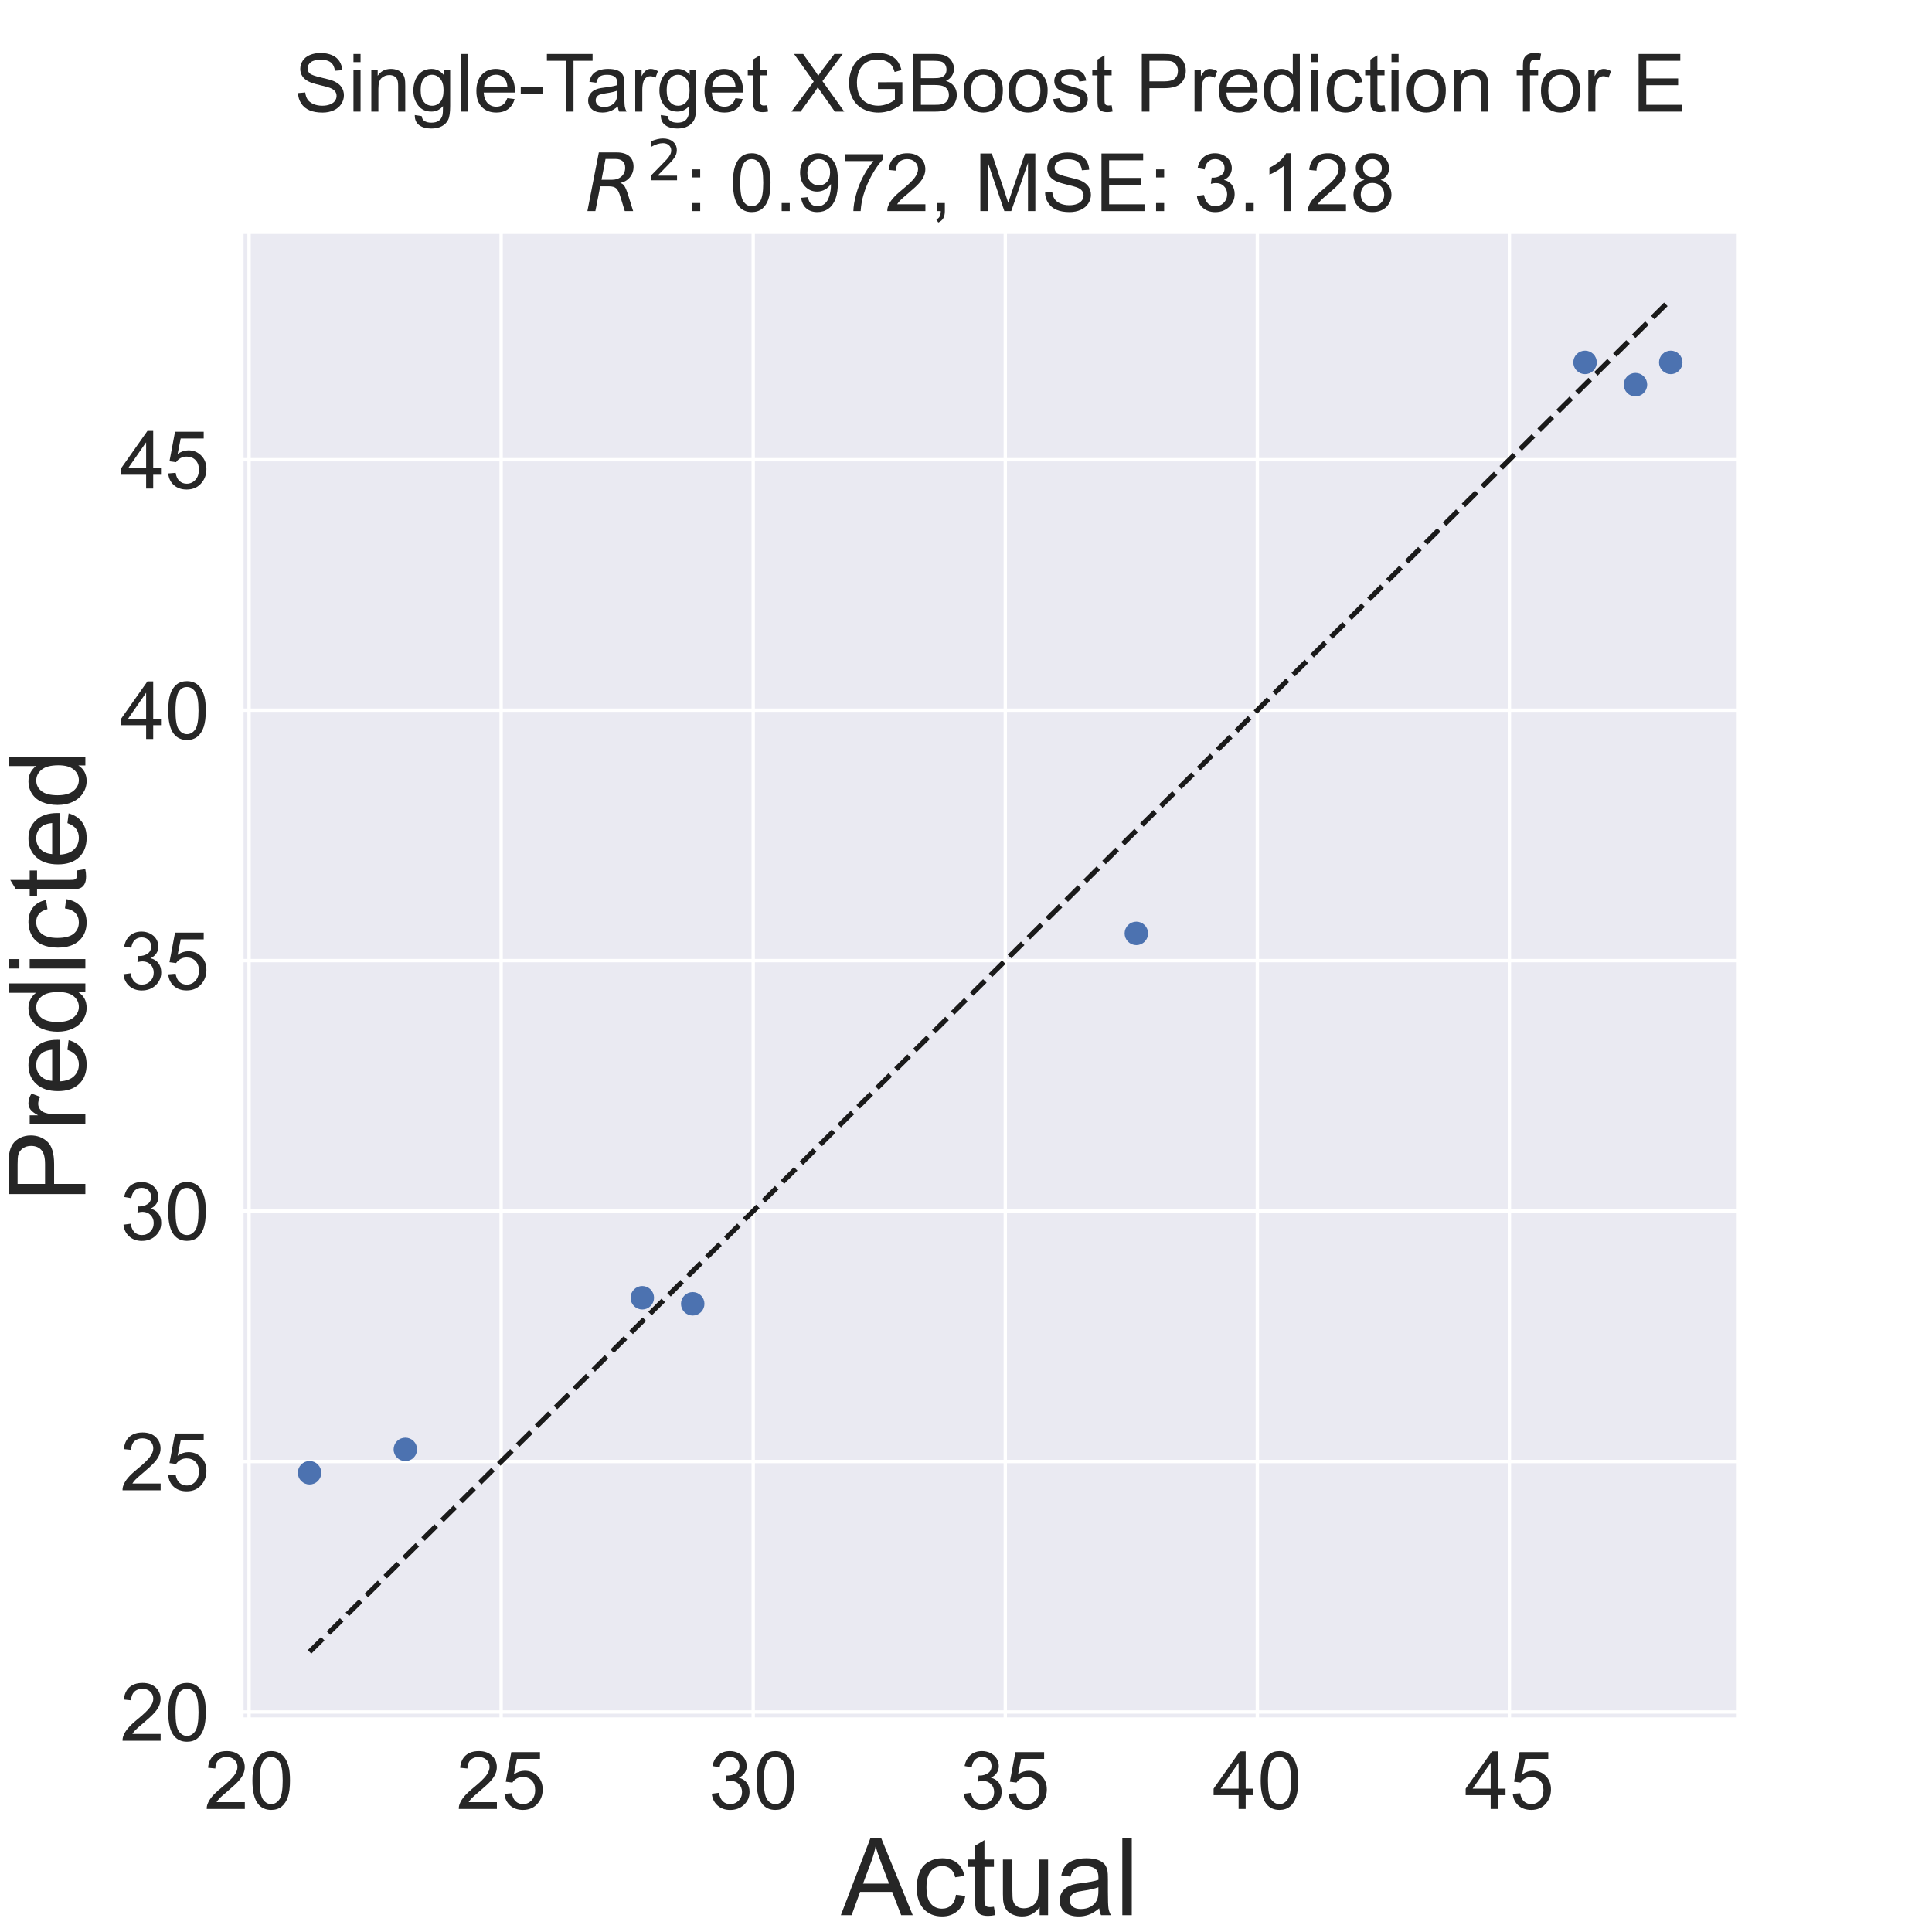
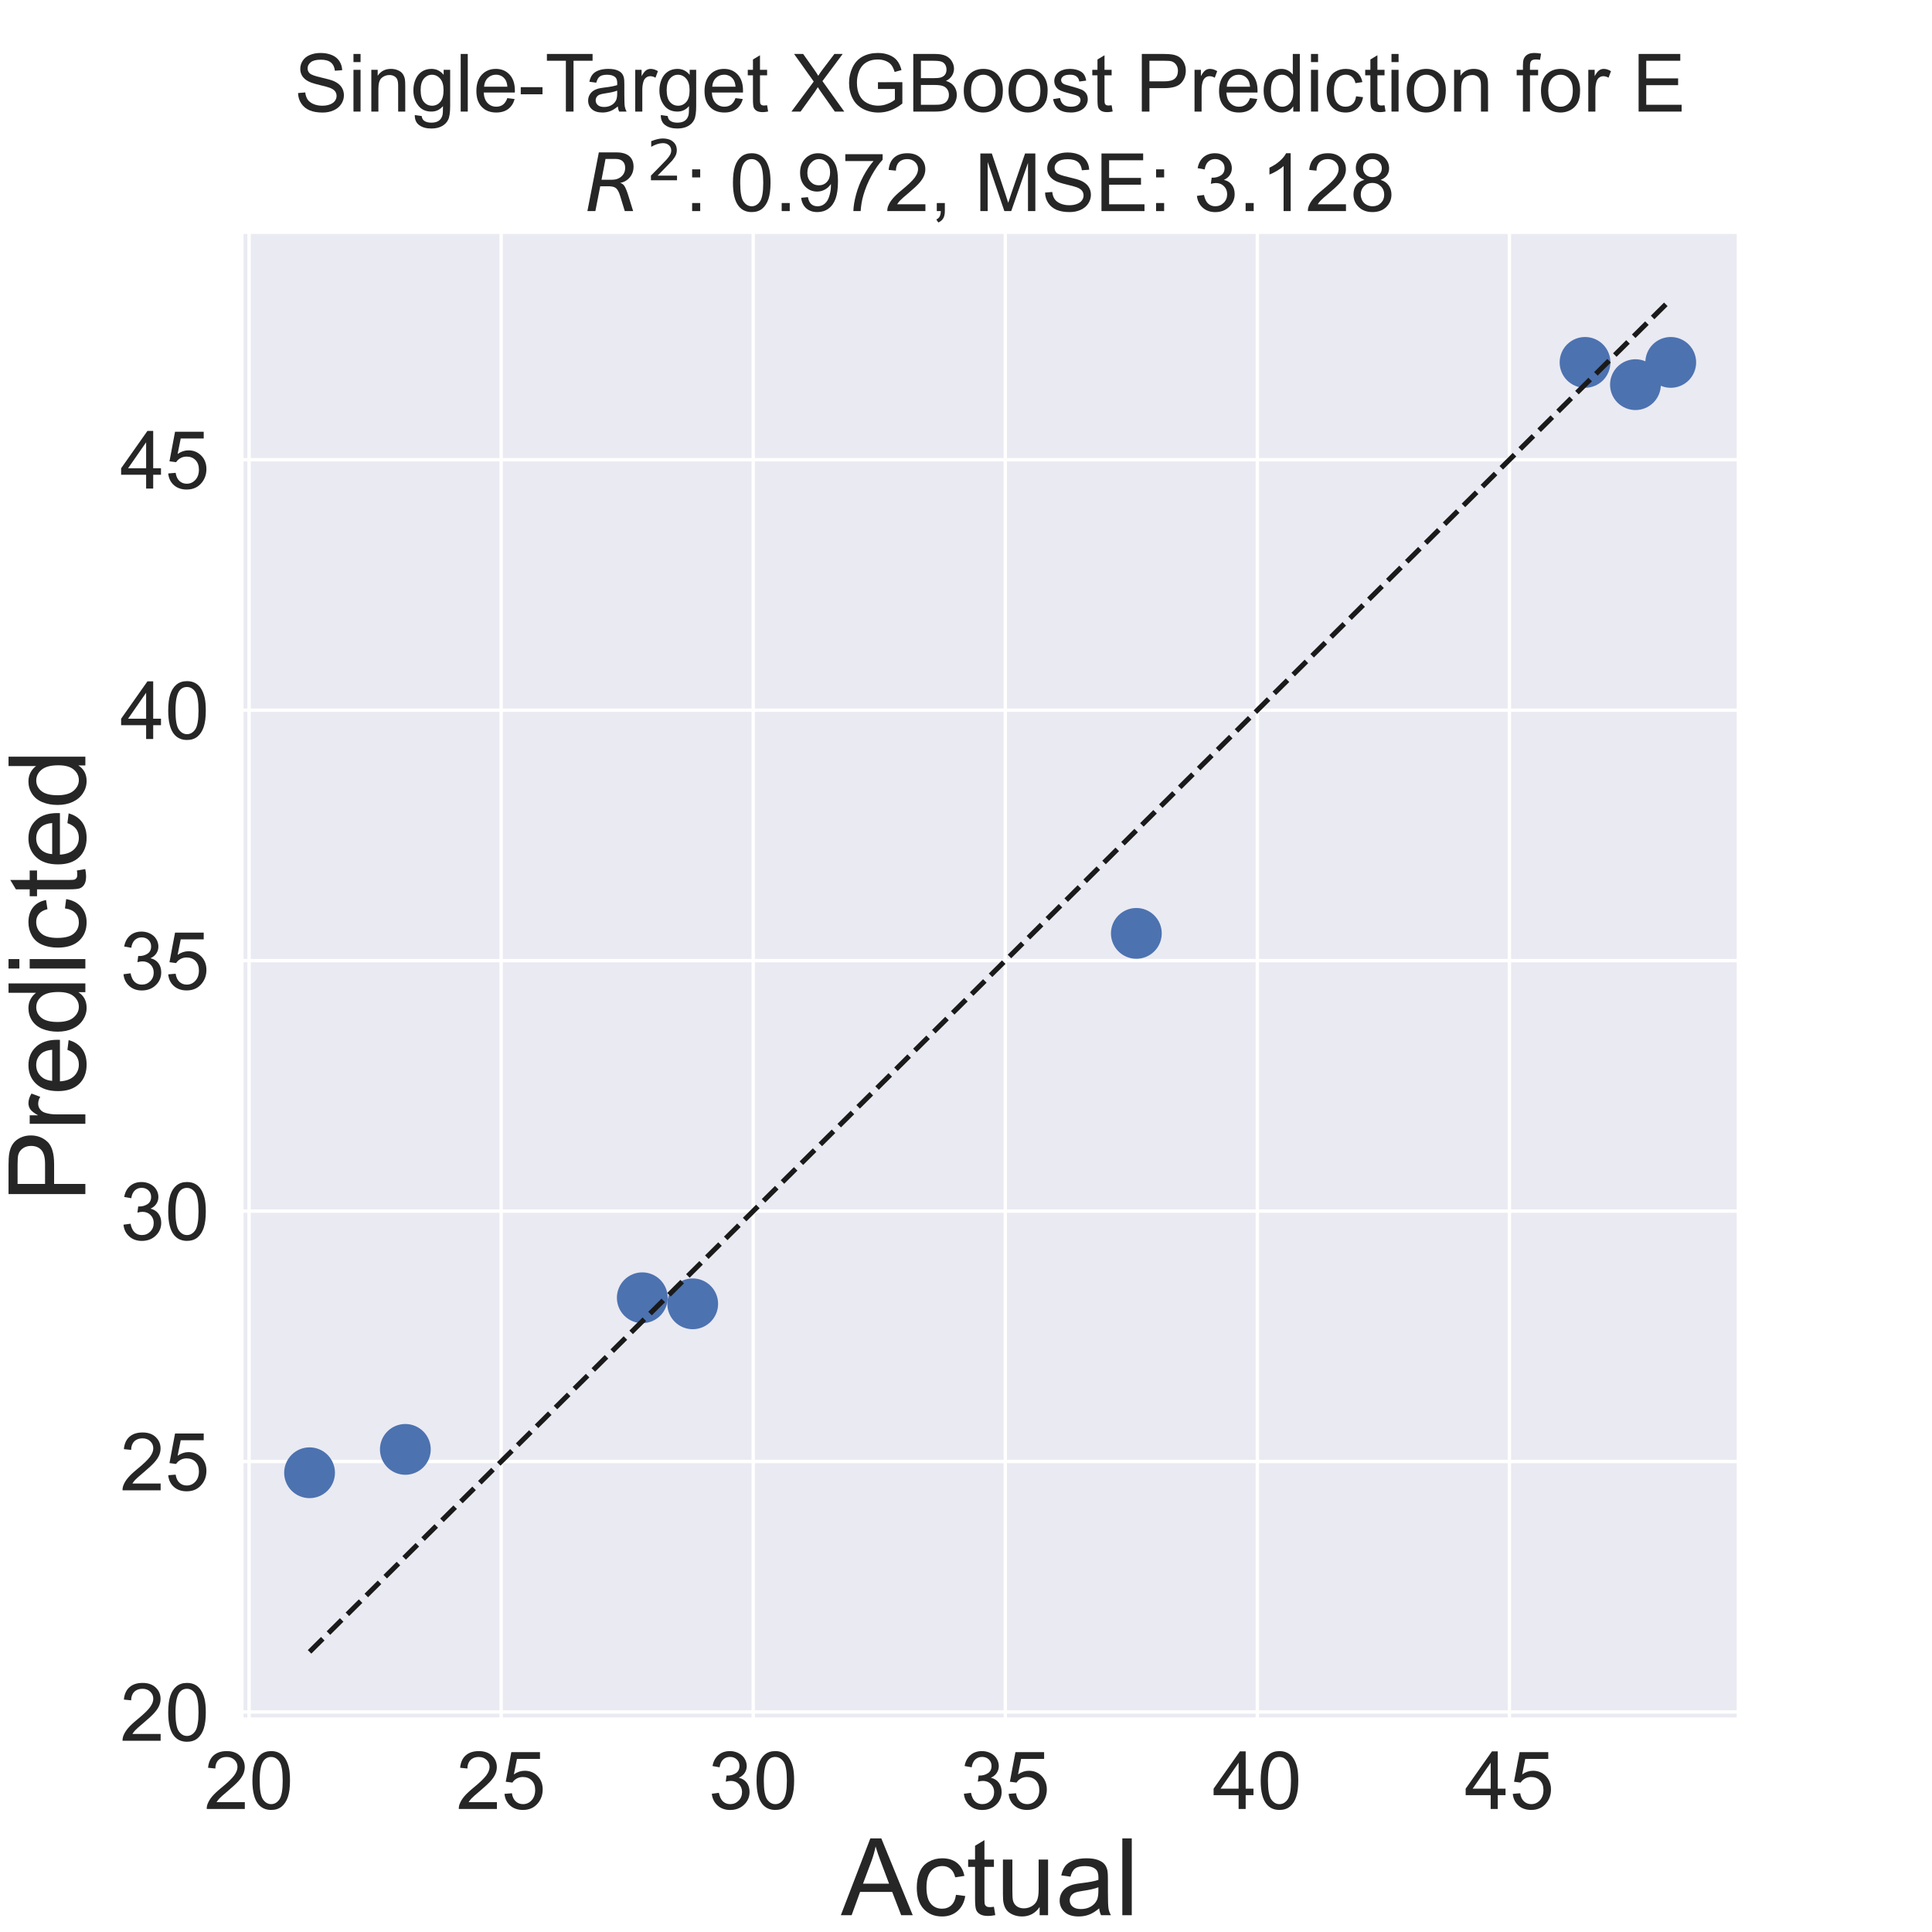
<svg xmlns="http://www.w3.org/2000/svg" xmlns:xlink="http://www.w3.org/1999/xlink" width="576pt" height="576pt" viewBox="0 0 576 576" version="1.1">
  <defs>
    <style type="text/css">*{stroke-linejoin: round; stroke-linecap: butt}</style>
  </defs>
  <g id="figure_1">
    <g id="patch_1">
      <path d="M 0 576  L 576 576  L 576 0  L 0 0  z " style="fill: #ffffff" />
    </g>
    <g id="axes_1">
      <g id="patch_2">
        <path d="M 72 512.64  L 518.4 512.64  L 518.4 69.12  L 72 69.12  z " style="fill: #eaeaf2" />
      </g>
      <g id="matplotlib.axis_1">
        <g id="xtick_1">
          <g id="line2d_1">
-             <path d="M 74.255 512.64  L 74.255 69.12  " clip-path="url(#p0eecd984d8)" style="fill: none; stroke: #ffffff; stroke-linecap: round" />
+             <path d="M 74.255 512.64  L 74.255 69.12  " clip-path="url(#pbf3aa962a7)" style="fill: none; stroke: #ffffff; stroke-linecap: round" />
          </g>
          <g id="text_1">
            <g style="fill: #262626" transform="translate(60.9083 539.3188) scale(0.24 -0.24)">
              <defs>
                <path id="ArialMT-32" d="M 3222 541  L 3222 0  L 194 0  Q 188 203 259 391  Q 375 700 629 1000  Q 884 1300 1366 1694  Q 2113 2306 2375 2664  Q 2638 3022 2638 3341  Q 2638 3675 2398 3904  Q 2159 4134 1775 4134  Q 1369 4134 1125 3890  Q 881 3647 878 3216  L 300 3275  Q 359 3922 746 4261  Q 1134 4600 1788 4600  Q 2447 4600 2831 4234  Q 3216 3869 3216 3328  Q 3216 3053 3103 2787  Q 2991 2522 2730 2228  Q 2469 1934 1863 1422  Q 1356 997 1212 845  Q 1069 694 975 541  L 3222 541  z " transform="scale(0.015625)" />
                <path id="ArialMT-30" d="M 266 2259  Q 266 3072 433 3567  Q 600 4063 929 4331  Q 1259 4600 1759 4600  Q 2128 4600 2406 4451  Q 2684 4303 2865 4023  Q 3047 3744 3150 3342  Q 3253 2941 3253 2259  Q 3253 1453 3087 958  Q 2922 463 2592 192  Q 2263 -78 1759 -78  Q 1097 -78 719 397  Q 266 969 266 2259  z M 844 2259  Q 844 1131 1108 757  Q 1372 384 1759 384  Q 2147 384 2411 759  Q 2675 1134 2675 2259  Q 2675 3391 2411 3762  Q 2147 4134 1753 4134  Q 1366 4134 1134 3806  Q 844 3388 844 2259  z " transform="scale(0.015625)" />
              </defs>
              <use xlink:href="#ArialMT-32" />
              <use xlink:href="#ArialMT-30" x="55.615" />
            </g>
          </g>
        </g>
        <g id="xtick_2">
          <g id="line2d_2">
-             <path d="M 149.406 512.64  L 149.406 69.12  " clip-path="url(#p0eecd984d8)" style="fill: none; stroke: #ffffff; stroke-linecap: round" />
+             <path d="M 149.406 512.64  L 149.406 69.12  " clip-path="url(#pbf3aa962a7)" style="fill: none; stroke: #ffffff; stroke-linecap: round" />
          </g>
          <g id="text_2">
            <g style="fill: #262626" transform="translate(136.0598 539.3188) scale(0.24 -0.24)">
              <defs>
                <path id="ArialMT-35" d="M 266 1200  L 856 1250  Q 922 819 1161 601  Q 1400 384 1738 384  Q 2144 384 2425 690  Q 2706 997 2706 1503  Q 2706 1984 2436 2262  Q 2166 2541 1728 2541  Q 1456 2541 1237 2417  Q 1019 2294 894 2097  L 366 2166  L 809 4519  L 3088 4519  L 3088 3981  L 1259 3981  L 1013 2750  Q 1425 3038 1878 3038  Q 2478 3038 2890 2622  Q 3303 2206 3303 1553  Q 3303 931 2941 478  Q 2500 -78 1738 -78  Q 1113 -78 717 272  Q 322 622 266 1200  z " transform="scale(0.015625)" />
              </defs>
              <use xlink:href="#ArialMT-32" />
              <use xlink:href="#ArialMT-35" x="55.615" />
            </g>
          </g>
        </g>
        <g id="xtick_3">
          <g id="line2d_3">
-             <path d="M 224.558 512.64  L 224.558 69.12  " clip-path="url(#p0eecd984d8)" style="fill: none; stroke: #ffffff; stroke-linecap: round" />
+             <path d="M 224.558 512.64  L 224.558 69.12  " clip-path="url(#pbf3aa962a7)" style="fill: none; stroke: #ffffff; stroke-linecap: round" />
          </g>
          <g id="text_3">
            <g style="fill: #262626" transform="translate(211.2113 539.3188) scale(0.24 -0.24)">
              <defs>
                <path id="ArialMT-33" d="M 269 1209  L 831 1284  Q 928 806 1161 595  Q 1394 384 1728 384  Q 2125 384 2398 659  Q 2672 934 2672 1341  Q 2672 1728 2419 1979  Q 2166 2231 1775 2231  Q 1616 2231 1378 2169  L 1441 2663  Q 1497 2656 1531 2656  Q 1891 2656 2178 2843  Q 2466 3031 2466 3422  Q 2466 3731 2256 3934  Q 2047 4138 1716 4138  Q 1388 4138 1169 3931  Q 950 3725 888 3313  L 325 3413  Q 428 3978 793 4289  Q 1159 4600 1703 4600  Q 2078 4600 2393 4439  Q 2709 4278 2876 4000  Q 3044 3722 3044 3409  Q 3044 3113 2884 2869  Q 2725 2625 2413 2481  Q 2819 2388 3044 2092  Q 3269 1797 3269 1353  Q 3269 753 2831 336  Q 2394 -81 1725 -81  Q 1122 -81 723 278  Q 325 638 269 1209  z " transform="scale(0.015625)" />
              </defs>
              <use xlink:href="#ArialMT-33" />
              <use xlink:href="#ArialMT-30" x="55.615" />
            </g>
          </g>
        </g>
        <g id="xtick_4">
          <g id="line2d_4">
-             <path d="M 299.709 512.64  L 299.709 69.12  " clip-path="url(#p0eecd984d8)" style="fill: none; stroke: #ffffff; stroke-linecap: round" />
+             <path d="M 299.709 512.64  L 299.709 69.12  " clip-path="url(#pbf3aa962a7)" style="fill: none; stroke: #ffffff; stroke-linecap: round" />
          </g>
          <g id="text_4">
            <g style="fill: #262626" transform="translate(286.3628 539.3188) scale(0.24 -0.24)">
              <use xlink:href="#ArialMT-33" />
              <use xlink:href="#ArialMT-35" x="55.615" />
            </g>
          </g>
        </g>
        <g id="xtick_5">
          <g id="line2d_5">
-             <path d="M 374.861 512.64  L 374.861 69.12  " clip-path="url(#p0eecd984d8)" style="fill: none; stroke: #ffffff; stroke-linecap: round" />
+             <path d="M 374.861 512.64  L 374.861 69.12  " clip-path="url(#pbf3aa962a7)" style="fill: none; stroke: #ffffff; stroke-linecap: round" />
          </g>
          <g id="text_5">
            <g style="fill: #262626" transform="translate(361.5144 539.3188) scale(0.24 -0.24)">
              <defs>
                <path id="ArialMT-34" d="M 2069 0  L 2069 1097  L 81 1097  L 81 1613  L 2172 4581  L 2631 4581  L 2631 1613  L 3250 1613  L 3250 1097  L 2631 1097  L 2631 0  L 2069 0  z M 2069 1613  L 2069 3678  L 634 1613  L 2069 1613  z " transform="scale(0.015625)" />
              </defs>
              <use xlink:href="#ArialMT-34" />
              <use xlink:href="#ArialMT-30" x="55.615" />
            </g>
          </g>
        </g>
        <g id="xtick_6">
          <g id="line2d_6">
-             <path d="M 450.012 512.64  L 450.012 69.12  " clip-path="url(#p0eecd984d8)" style="fill: none; stroke: #ffffff; stroke-linecap: round" />
+             <path d="M 450.012 512.64  L 450.012 69.12  " clip-path="url(#pbf3aa962a7)" style="fill: none; stroke: #ffffff; stroke-linecap: round" />
          </g>
          <g id="text_6">
            <g style="fill: #262626" transform="translate(436.6659 539.3188) scale(0.24 -0.24)">
              <use xlink:href="#ArialMT-34" />
              <use xlink:href="#ArialMT-35" x="55.615" />
            </g>
          </g>
        </g>
        <g id="text_7">
          <g style="fill: #262626" transform="translate(250.7325 570.9937) scale(0.32 -0.32)">
            <defs>
              <path id="ArialMT-41" d="M -9 0  L 1750 4581  L 2403 4581  L 4278 0  L 3588 0  L 3053 1388  L 1138 1388  L 634 0  L -9 0  z M 1313 1881  L 2866 1881  L 2388 3150  Q 2169 3728 2063 4100  Q 1975 3659 1816 3225  L 1313 1881  z " transform="scale(0.015625)" />
              <path id="ArialMT-63" d="M 2588 1216  L 3141 1144  Q 3050 572 2676 248  Q 2303 -75 1759 -75  Q 1078 -75 664 370  Q 250 816 250 1647  Q 250 2184 428 2587  Q 606 2991 970 3192  Q 1334 3394 1763 3394  Q 2303 3394 2647 3120  Q 2991 2847 3088 2344  L 2541 2259  Q 2463 2594 2264 2762  Q 2066 2931 1784 2931  Q 1359 2931 1093 2626  Q 828 2322 828 1663  Q 828 994 1084 691  Q 1341 388 1753 388  Q 2084 388 2306 591  Q 2528 794 2588 1216  z " transform="scale(0.015625)" />
              <path id="ArialMT-74" d="M 1650 503  L 1731 6  Q 1494 -44 1306 -44  Q 1000 -44 831 53  Q 663 150 594 308  Q 525 466 525 972  L 525 2881  L 113 2881  L 113 3319  L 525 3319  L 525 4141  L 1084 4478  L 1084 3319  L 1650 3319  L 1650 2881  L 1084 2881  L 1084 941  Q 1084 700 1114 631  Q 1144 563 1211 522  Q 1278 481 1403 481  Q 1497 481 1650 503  z " transform="scale(0.015625)" />
              <path id="ArialMT-75" d="M 2597 0  L 2597 488  Q 2209 -75 1544 -75  Q 1250 -75 995 37  Q 741 150 617 320  Q 494 491 444 738  Q 409 903 409 1263  L 409 3319  L 972 3319  L 972 1478  Q 972 1038 1006 884  Q 1059 663 1231 536  Q 1403 409 1656 409  Q 1909 409 2131 539  Q 2353 669 2445 892  Q 2538 1116 2538 1541  L 2538 3319  L 3100 3319  L 3100 0  L 2597 0  z " transform="scale(0.015625)" />
              <path id="ArialMT-61" d="M 2588 409  Q 2275 144 1986 34  Q 1697 -75 1366 -75  Q 819 -75 525 192  Q 231 459 231 875  Q 231 1119 342 1320  Q 453 1522 633 1644  Q 813 1766 1038 1828  Q 1203 1872 1538 1913  Q 2219 1994 2541 2106  Q 2544 2222 2544 2253  Q 2544 2597 2384 2738  Q 2169 2928 1744 2928  Q 1347 2928 1158 2789  Q 969 2650 878 2297  L 328 2372  Q 403 2725 575 2942  Q 747 3159 1072 3276  Q 1397 3394 1825 3394  Q 2250 3394 2515 3294  Q 2781 3194 2906 3042  Q 3031 2891 3081 2659  Q 3109 2516 3109 2141  L 3109 1391  Q 3109 606 3145 398  Q 3181 191 3288 0  L 2700 0  Q 2613 175 2588 409  z M 2541 1666  Q 2234 1541 1622 1453  Q 1275 1403 1131 1340  Q 988 1278 909 1158  Q 831 1038 831 891  Q 831 666 1001 516  Q 1172 366 1500 366  Q 1825 366 2078 508  Q 2331 650 2450 897  Q 2541 1088 2541 1459  L 2541 1666  z " transform="scale(0.015625)" />
              <path id="ArialMT-6c" d="M 409 0  L 409 4581  L 972 4581  L 972 0  L 409 0  z " transform="scale(0.015625)" />
            </defs>
            <use xlink:href="#ArialMT-41" />
            <use xlink:href="#ArialMT-63" x="66.699" />
            <use xlink:href="#ArialMT-74" x="116.699" />
            <use xlink:href="#ArialMT-75" x="144.482" />
            <use xlink:href="#ArialMT-61" x="200.098" />
            <use xlink:href="#ArialMT-6c" x="255.713" />
          </g>
        </g>
      </g>
      <g id="matplotlib.axis_2">
        <g id="ytick_1">
          <g id="line2d_7">
-             <path d="M 72 510.4  L 518.4 510.4  " clip-path="url(#p0eecd984d8)" style="fill: none; stroke: #ffffff; stroke-linecap: round" />
+             <path d="M 72 510.4  L 518.4 510.4  " clip-path="url(#pbf3aa962a7)" style="fill: none; stroke: #ffffff; stroke-linecap: round" />
          </g>
          <g id="text_8">
            <g style="fill: #262626" transform="translate(35.8075 518.9894) scale(0.24 -0.24)">
              <use xlink:href="#ArialMT-32" />
              <use xlink:href="#ArialMT-30" x="55.615" />
            </g>
          </g>
        </g>
        <g id="ytick_2">
          <g id="line2d_8">
-             <path d="M 72 435.733  L 518.4 435.733  " clip-path="url(#p0eecd984d8)" style="fill: none; stroke: #ffffff; stroke-linecap: round" />
+             <path d="M 72 435.733  L 518.4 435.733  " clip-path="url(#pbf3aa962a7)" style="fill: none; stroke: #ffffff; stroke-linecap: round" />
          </g>
          <g id="text_9">
            <g style="fill: #262626" transform="translate(35.8075 444.3227) scale(0.24 -0.24)">
              <use xlink:href="#ArialMT-32" />
              <use xlink:href="#ArialMT-35" x="55.615" />
            </g>
          </g>
        </g>
        <g id="ytick_3">
          <g id="line2d_9">
-             <path d="M 72 361.067  L 518.4 361.067  " clip-path="url(#p0eecd984d8)" style="fill: none; stroke: #ffffff; stroke-linecap: round" />
+             <path d="M 72 361.067  L 518.4 361.067  " clip-path="url(#pbf3aa962a7)" style="fill: none; stroke: #ffffff; stroke-linecap: round" />
          </g>
          <g id="text_10">
            <g style="fill: #262626" transform="translate(35.8075 369.656) scale(0.24 -0.24)">
              <use xlink:href="#ArialMT-33" />
              <use xlink:href="#ArialMT-30" x="55.615" />
            </g>
          </g>
        </g>
        <g id="ytick_4">
          <g id="line2d_10">
-             <path d="M 72 286.4  L 518.4 286.4  " clip-path="url(#p0eecd984d8)" style="fill: none; stroke: #ffffff; stroke-linecap: round" />
+             <path d="M 72 286.4  L 518.4 286.4  " clip-path="url(#pbf3aa962a7)" style="fill: none; stroke: #ffffff; stroke-linecap: round" />
          </g>
          <g id="text_11">
            <g style="fill: #262626" transform="translate(35.8075 294.9894) scale(0.24 -0.24)">
              <use xlink:href="#ArialMT-33" />
              <use xlink:href="#ArialMT-35" x="55.615" />
            </g>
          </g>
        </g>
        <g id="ytick_5">
          <g id="line2d_11">
-             <path d="M 72 211.733  L 518.4 211.733  " clip-path="url(#p0eecd984d8)" style="fill: none; stroke: #ffffff; stroke-linecap: round" />
+             <path d="M 72 211.733  L 518.4 211.733  " clip-path="url(#pbf3aa962a7)" style="fill: none; stroke: #ffffff; stroke-linecap: round" />
          </g>
          <g id="text_12">
            <g style="fill: #262626" transform="translate(35.8075 220.3227) scale(0.24 -0.24)">
              <use xlink:href="#ArialMT-34" />
              <use xlink:href="#ArialMT-30" x="55.615" />
            </g>
          </g>
        </g>
        <g id="ytick_6">
          <g id="line2d_12">
-             <path d="M 72 137.067  L 518.4 137.067  " clip-path="url(#p0eecd984d8)" style="fill: none; stroke: #ffffff; stroke-linecap: round" />
+             <path d="M 72 137.067  L 518.4 137.067  " clip-path="url(#pbf3aa962a7)" style="fill: none; stroke: #ffffff; stroke-linecap: round" />
          </g>
          <g id="text_13">
            <g style="fill: #262626" transform="translate(35.8075 145.656) scale(0.24 -0.24)">
              <use xlink:href="#ArialMT-34" />
              <use xlink:href="#ArialMT-35" x="55.615" />
            </g>
          </g>
        </g>
        <g id="text_14">
          <g style="fill: #262626" transform="translate(25.4475 358.47) rotate(-90) scale(0.32 -0.32)">
            <defs>
              <path id="ArialMT-50" d="M 494 0  L 494 4581  L 2222 4581  Q 2678 4581 2919 4538  Q 3256 4481 3484 4323  Q 3713 4166 3852 3881  Q 3991 3597 3991 3256  Q 3991 2672 3619 2267  Q 3247 1863 2275 1863  L 1100 1863  L 1100 0  L 494 0  z M 1100 2403  L 2284 2403  Q 2872 2403 3119 2622  Q 3366 2841 3366 3238  Q 3366 3525 3220 3729  Q 3075 3934 2838 4000  Q 2684 4041 2272 4041  L 1100 4041  L 1100 2403  z " transform="scale(0.015625)" />
              <path id="ArialMT-72" d="M 416 0  L 416 3319  L 922 3319  L 922 2816  Q 1116 3169 1280 3281  Q 1444 3394 1641 3394  Q 1925 3394 2219 3213  L 2025 2691  Q 1819 2813 1613 2813  Q 1428 2813 1281 2702  Q 1134 2591 1072 2394  Q 978 2094 978 1738  L 978 0  L 416 0  z " transform="scale(0.015625)" />
              <path id="ArialMT-65" d="M 2694 1069  L 3275 997  Q 3138 488 2766 206  Q 2394 -75 1816 -75  Q 1088 -75 661 373  Q 234 822 234 1631  Q 234 2469 665 2931  Q 1097 3394 1784 3394  Q 2450 3394 2872 2941  Q 3294 2488 3294 1666  Q 3294 1616 3291 1516  L 816 1516  Q 847 969 1125 678  Q 1403 388 1819 388  Q 2128 388 2347 550  Q 2566 713 2694 1069  z M 847 1978  L 2700 1978  Q 2663 2397 2488 2606  Q 2219 2931 1791 2931  Q 1403 2931 1139 2672  Q 875 2413 847 1978  z " transform="scale(0.015625)" />
              <path id="ArialMT-64" d="M 2575 0  L 2575 419  Q 2259 -75 1647 -75  Q 1250 -75 917 144  Q 584 363 401 755  Q 219 1147 219 1656  Q 219 2153 384 2558  Q 550 2963 881 3178  Q 1213 3394 1622 3394  Q 1922 3394 2156 3267  Q 2391 3141 2538 2938  L 2538 4581  L 3097 4581  L 3097 0  L 2575 0  z M 797 1656  Q 797 1019 1065 703  Q 1334 388 1700 388  Q 2069 388 2326 689  Q 2584 991 2584 1609  Q 2584 2291 2321 2609  Q 2059 2928 1675 2928  Q 1300 2928 1048 2622  Q 797 2316 797 1656  z " transform="scale(0.015625)" />
              <path id="ArialMT-69" d="M 425 3934  L 425 4581  L 988 4581  L 988 3934  L 425 3934  z M 425 0  L 425 3319  L 988 3319  L 988 0  L 425 0  z " transform="scale(0.015625)" />
            </defs>
            <use xlink:href="#ArialMT-50" />
            <use xlink:href="#ArialMT-72" x="66.699" />
            <use xlink:href="#ArialMT-65" x="100" />
            <use xlink:href="#ArialMT-64" x="155.615" />
            <use xlink:href="#ArialMT-69" x="211.23" />
            <use xlink:href="#ArialMT-63" x="233.447" />
            <use xlink:href="#ArialMT-74" x="283.447" />
            <use xlink:href="#ArialMT-65" x="311.23" />
            <use xlink:href="#ArialMT-64" x="366.846" />
          </g>
        </g>
      </g>
      <g id="PathCollection_1">
        <defs>
-           <path id="m2dfa10547e" d="M 0 3  C 0.796 3 1.559 2.684 2.121 2.121  C 2.684 1.559 3 0.796 3 0  C 3 -0.796 2.684 -1.559 2.121 -2.121  C 1.559 -2.684 0.796 -3 0 -3  C -0.796 -3 -1.559 -2.684 -2.121 -2.121  C -2.684 -1.559 -3 -0.796 -3 0  C -3 0.796 -2.684 1.559 -2.121 2.121  C -1.559 2.684 -0.796 3 0 3  z " style="stroke: #4c72b0" />
+           <path id="mea812a4f72" d="M 0 7.071  C 1.875 7.071 3.674 6.326 5 5  C 6.326 3.674 7.071 1.875 7.071 0  C 7.071 -1.875 6.326 -3.674 5 -5  C 3.674 -6.326 1.875 -7.071 0 -7.071  C -1.875 -7.071 -3.674 -6.326 -5 -5  C -6.326 -3.674 -7.071 -1.875 -7.071 0  C -7.071 1.875 -6.326 3.674 -5 5  C -3.674 6.326 -1.875 7.071 0 7.071  z " style="stroke: #4c72b0" />
        </defs>
-         <g clip-path="url(#p0eecd984d8)">
-           <use xlink:href="#m2dfa10547e" x="338.788" y="278.275" style="fill: #4c72b0; stroke: #4c72b0" />
-           <use xlink:href="#m2dfa10547e" x="487.588" y="114.68" style="fill: #4c72b0; stroke: #4c72b0" />
-           <use xlink:href="#m2dfa10547e" x="120.848" y="432.116" style="fill: #4c72b0; stroke: #4c72b0" />
-           <use xlink:href="#m2dfa10547e" x="92.291" y="439.082" style="fill: #4c72b0; stroke: #4c72b0" />
-           <use xlink:href="#m2dfa10547e" x="498.109" y="108.045" style="fill: #4c72b0; stroke: #4c72b0" />
-           <use xlink:href="#m2dfa10547e" x="191.491" y="386.911" style="fill: #4c72b0; stroke: #4c72b0" />
-           <use xlink:href="#m2dfa10547e" x="472.558" y="108.045" style="fill: #4c72b0; stroke: #4c72b0" />
-           <use xlink:href="#m2dfa10547e" x="206.521" y="388.718" style="fill: #4c72b0; stroke: #4c72b0" />
+         <g clip-path="url(#pbf3aa962a7)">
+           <use xlink:href="#mea812a4f72" x="338.788" y="278.275" style="fill: #4c72b0; stroke: #4c72b0" />
+           <use xlink:href="#mea812a4f72" x="487.588" y="114.68" style="fill: #4c72b0; stroke: #4c72b0" />
+           <use xlink:href="#mea812a4f72" x="120.848" y="432.116" style="fill: #4c72b0; stroke: #4c72b0" />
+           <use xlink:href="#mea812a4f72" x="92.291" y="439.082" style="fill: #4c72b0; stroke: #4c72b0" />
+           <use xlink:href="#mea812a4f72" x="498.109" y="108.045" style="fill: #4c72b0; stroke: #4c72b0" />
+           <use xlink:href="#mea812a4f72" x="191.491" y="386.911" style="fill: #4c72b0; stroke: #4c72b0" />
+           <use xlink:href="#mea812a4f72" x="472.558" y="108.045" style="fill: #4c72b0; stroke: #4c72b0" />
+           <use xlink:href="#mea812a4f72" x="206.521" y="388.718" style="fill: #4c72b0; stroke: #4c72b0" />
        </g>
      </g>
      <g id="line2d_13">
-         <path d="M 92.291 492.48  L 498.109 89.28  " clip-path="url(#p0eecd984d8)" style="fill: none; stroke-dasharray: 5.55,2.4; stroke-dashoffset: 0; stroke: #1a1a1a; stroke-width: 1.5" />
+         <path d="M 92.291 492.48  L 498.109 89.28  " clip-path="url(#pbf3aa962a7)" style="fill: none; stroke-dasharray: 5.55,2.4; stroke-dashoffset: 0; stroke: #1a1a1a; stroke-width: 1.5" />
      </g>
      <g id="patch_3">
        <path d="M 72 512.64  L 72 69.12  " style="fill: none; stroke: #ffffff; stroke-width: 1.25; stroke-linejoin: miter; stroke-linecap: square" />
      </g>
      <g id="patch_4">
        <path d="M 518.4 512.64  L 518.4 69.12  " style="fill: none; stroke: #ffffff; stroke-width: 1.25; stroke-linejoin: miter; stroke-linecap: square" />
      </g>
      <g id="patch_5">
        <path d="M 72 512.64  L 518.4 512.64  " style="fill: none; stroke: #ffffff; stroke-width: 1.25; stroke-linejoin: miter; stroke-linecap: square" />
      </g>
      <g id="patch_6">
        <path d="M 72 69.12  L 518.4 69.12  " style="fill: none; stroke: #ffffff; stroke-width: 1.25; stroke-linejoin: miter; stroke-linecap: square" />
      </g>
      <g id="text_15">
        <g style="fill: #262626" transform="translate(87.78187 33.26475) scale(0.24 -0.24)">
          <defs>
            <path id="ArialMT-53" d="M 288 1472  L 859 1522  Q 900 1178 1048 958  Q 1197 738 1509 602  Q 1822 466 2213 466  Q 2559 466 2825 569  Q 3091 672 3220 851  Q 3350 1031 3350 1244  Q 3350 1459 3225 1620  Q 3100 1781 2813 1891  Q 2628 1963 1997 2114  Q 1366 2266 1113 2400  Q 784 2572 623 2826  Q 463 3081 463 3397  Q 463 3744 659 4045  Q 856 4347 1234 4503  Q 1613 4659 2075 4659  Q 2584 4659 2973 4495  Q 3363 4331 3572 4012  Q 3781 3694 3797 3291  L 3216 3247  Q 3169 3681 2898 3903  Q 2628 4125 2100 4125  Q 1550 4125 1298 3923  Q 1047 3722 1047 3438  Q 1047 3191 1225 3031  Q 1400 2872 2139 2705  Q 2878 2538 3153 2413  Q 3553 2228 3743 1945  Q 3934 1663 3934 1294  Q 3934 928 3725 604  Q 3516 281 3123 101  Q 2731 -78 2241 -78  Q 1619 -78 1198 103  Q 778 284 539 648  Q 300 1013 288 1472  z " transform="scale(0.015625)" />
            <path id="ArialMT-6e" d="M 422 0  L 422 3319  L 928 3319  L 928 2847  Q 1294 3394 1984 3394  Q 2284 3394 2536 3286  Q 2788 3178 2913 3003  Q 3038 2828 3088 2588  Q 3119 2431 3119 2041  L 3119 0  L 2556 0  L 2556 2019  Q 2556 2363 2490 2533  Q 2425 2703 2258 2804  Q 2091 2906 1866 2906  Q 1506 2906 1245 2678  Q 984 2450 984 1813  L 984 0  L 422 0  z " transform="scale(0.015625)" />
            <path id="ArialMT-67" d="M 319 -275  L 866 -356  Q 900 -609 1056 -725  Q 1266 -881 1628 -881  Q 2019 -881 2231 -725  Q 2444 -569 2519 -288  Q 2563 -116 2559 434  Q 2191 0 1641 0  Q 956 0 581 494  Q 206 988 206 1678  Q 206 2153 378 2554  Q 550 2956 876 3175  Q 1203 3394 1644 3394  Q 2231 3394 2613 2919  L 2613 3319  L 3131 3319  L 3131 450  Q 3131 -325 2973 -648  Q 2816 -972 2473 -1159  Q 2131 -1347 1631 -1347  Q 1038 -1347 672 -1080  Q 306 -813 319 -275  z M 784 1719  Q 784 1066 1043 766  Q 1303 466 1694 466  Q 2081 466 2343 764  Q 2606 1063 2606 1700  Q 2606 2309 2336 2618  Q 2066 2928 1684 2928  Q 1309 2928 1046 2623  Q 784 2319 784 1719  z " transform="scale(0.015625)" />
            <path id="ArialMT-2d" d="M 203 1375  L 203 1941  L 1931 1941  L 1931 1375  L 203 1375  z " transform="scale(0.015625)" />
            <path id="ArialMT-54" d="M 1659 0  L 1659 4041  L 150 4041  L 150 4581  L 3781 4581  L 3781 4041  L 2266 4041  L 2266 0  L 1659 0  z " transform="scale(0.015625)" />
            <path id="ArialMT-20" transform="scale(0.015625)" />
            <path id="ArialMT-58" d="M 28 0  L 1800 2388  L 238 4581  L 959 4581  L 1791 3406  Q 2050 3041 2159 2844  Q 2313 3094 2522 3366  L 3444 4581  L 4103 4581  L 2494 2422  L 4228 0  L 3478 0  L 2325 1634  Q 2228 1775 2125 1941  Q 1972 1691 1906 1597  L 756 0  L 28 0  z " transform="scale(0.015625)" />
            <path id="ArialMT-47" d="M 2638 1797  L 2638 2334  L 4578 2338  L 4578 638  Q 4131 281 3656 101  Q 3181 -78 2681 -78  Q 2006 -78 1454 211  Q 903 500 622 1047  Q 341 1594 341 2269  Q 341 2938 620 3517  Q 900 4097 1425 4378  Q 1950 4659 2634 4659  Q 3131 4659 3532 4498  Q 3934 4338 4162 4050  Q 4391 3763 4509 3300  L 3963 3150  Q 3859 3500 3706 3700  Q 3553 3900 3268 4020  Q 2984 4141 2638 4141  Q 2222 4141 1919 4014  Q 1616 3888 1430 3681  Q 1244 3475 1141 3228  Q 966 2803 966 2306  Q 966 1694 1177 1281  Q 1388 869 1791 669  Q 2194 469 2647 469  Q 3041 469 3416 620  Q 3791 772 3984 944  L 3984 1797  L 2638 1797  z " transform="scale(0.015625)" />
            <path id="ArialMT-42" d="M 469 0  L 469 4581  L 2188 4581  Q 2713 4581 3030 4442  Q 3347 4303 3526 4014  Q 3706 3725 3706 3409  Q 3706 3116 3547 2856  Q 3388 2597 3066 2438  Q 3481 2316 3704 2022  Q 3928 1728 3928 1328  Q 3928 1006 3792 729  Q 3656 453 3456 303  Q 3256 153 2954 76  Q 2653 0 2216 0  L 469 0  z M 1075 2656  L 2066 2656  Q 2469 2656 2644 2709  Q 2875 2778 2992 2937  Q 3109 3097 3109 3338  Q 3109 3566 3000 3739  Q 2891 3913 2687 3977  Q 2484 4041 1991 4041  L 1075 4041  L 1075 2656  z M 1075 541  L 2216 541  Q 2509 541 2628 563  Q 2838 600 2978 687  Q 3119 775 3209 942  Q 3300 1109 3300 1328  Q 3300 1584 3169 1773  Q 3038 1963 2805 2039  Q 2572 2116 2134 2116  L 1075 2116  L 1075 541  z " transform="scale(0.015625)" />
            <path id="ArialMT-6f" d="M 213 1659  Q 213 2581 725 3025  Q 1153 3394 1769 3394  Q 2453 3394 2887 2945  Q 3322 2497 3322 1706  Q 3322 1066 3130 698  Q 2938 331 2570 128  Q 2203 -75 1769 -75  Q 1072 -75 642 372  Q 213 819 213 1659  z M 791 1659  Q 791 1022 1069 705  Q 1347 388 1769 388  Q 2188 388 2466 706  Q 2744 1025 2744 1678  Q 2744 2294 2464 2611  Q 2184 2928 1769 2928  Q 1347 2928 1069 2612  Q 791 2297 791 1659  z " transform="scale(0.015625)" />
            <path id="ArialMT-73" d="M 197 991  L 753 1078  Q 800 744 1014 566  Q 1228 388 1613 388  Q 2000 388 2187 545  Q 2375 703 2375 916  Q 2375 1106 2209 1216  Q 2094 1291 1634 1406  Q 1016 1563 777 1677  Q 538 1791 414 1992  Q 291 2194 291 2438  Q 291 2659 392 2848  Q 494 3038 669 3163  Q 800 3259 1026 3326  Q 1253 3394 1513 3394  Q 1903 3394 2198 3281  Q 2494 3169 2634 2976  Q 2775 2784 2828 2463  L 2278 2388  Q 2241 2644 2061 2787  Q 1881 2931 1553 2931  Q 1166 2931 1000 2803  Q 834 2675 834 2503  Q 834 2394 903 2306  Q 972 2216 1119 2156  Q 1203 2125 1616 2013  Q 2213 1853 2448 1751  Q 2684 1650 2818 1456  Q 2953 1263 2953 975  Q 2953 694 2789 445  Q 2625 197 2315 61  Q 2006 -75 1616 -75  Q 969 -75 630 194  Q 291 463 197 991  z " transform="scale(0.015625)" />
            <path id="ArialMT-66" d="M 556 0  L 556 2881  L 59 2881  L 59 3319  L 556 3319  L 556 3672  Q 556 4006 616 4169  Q 697 4388 901 4523  Q 1106 4659 1475 4659  Q 1713 4659 2000 4603  L 1916 4113  Q 1741 4144 1584 4144  Q 1328 4144 1222 4034  Q 1116 3925 1116 3625  L 1116 3319  L 1763 3319  L 1763 2881  L 1116 2881  L 1116 0  L 556 0  z " transform="scale(0.015625)" />
            <path id="ArialMT-45" d="M 506 0  L 506 4581  L 3819 4581  L 3819 4041  L 1113 4041  L 1113 2638  L 3647 2638  L 3647 2100  L 1113 2100  L 1113 541  L 3925 541  L 3925 0  L 506 0  z " transform="scale(0.015625)" />
          </defs>
          <use xlink:href="#ArialMT-53" />
          <use xlink:href="#ArialMT-69" x="66.699" />
          <use xlink:href="#ArialMT-6e" x="88.916" />
          <use xlink:href="#ArialMT-67" x="144.531" />
          <use xlink:href="#ArialMT-6c" x="200.146" />
          <use xlink:href="#ArialMT-65" x="222.363" />
          <use xlink:href="#ArialMT-2d" x="277.979" />
          <use xlink:href="#ArialMT-54" x="311.279" />
          <use xlink:href="#ArialMT-61" x="361.238" />
          <use xlink:href="#ArialMT-72" x="416.854" />
          <use xlink:href="#ArialMT-67" x="450.154" />
          <use xlink:href="#ArialMT-65" x="505.77" />
          <use xlink:href="#ArialMT-74" x="561.385" />
          <use xlink:href="#ArialMT-20" x="589.168" />
          <use xlink:href="#ArialMT-58" x="616.951" />
          <use xlink:href="#ArialMT-47" x="683.65" />
          <use xlink:href="#ArialMT-42" x="761.434" />
          <use xlink:href="#ArialMT-6f" x="828.133" />
          <use xlink:href="#ArialMT-6f" x="883.748" />
          <use xlink:href="#ArialMT-73" x="939.363" />
          <use xlink:href="#ArialMT-74" x="989.363" />
          <use xlink:href="#ArialMT-20" x="1017.146" />
          <use xlink:href="#ArialMT-50" x="1044.93" />
          <use xlink:href="#ArialMT-72" x="1111.629" />
          <use xlink:href="#ArialMT-65" x="1144.93" />
          <use xlink:href="#ArialMT-64" x="1200.545" />
          <use xlink:href="#ArialMT-69" x="1256.16" />
          <use xlink:href="#ArialMT-63" x="1278.377" />
          <use xlink:href="#ArialMT-74" x="1328.377" />
          <use xlink:href="#ArialMT-69" x="1356.16" />
          <use xlink:href="#ArialMT-6f" x="1378.377" />
          <use xlink:href="#ArialMT-6e" x="1433.992" />
          <use xlink:href="#ArialMT-20" x="1489.607" />
          <use xlink:href="#ArialMT-66" x="1517.391" />
          <use xlink:href="#ArialMT-6f" x="1545.174" />
          <use xlink:href="#ArialMT-72" x="1600.789" />
          <use xlink:href="#ArialMT-20" x="1634.09" />
          <use xlink:href="#ArialMT-45" x="1661.873" />
        </g>
        <g style="fill: #262626" transform="translate(174.48 63.12) scale(0.24 -0.24)">
          <defs>
            <path id="DejaVuSans-Oblique-52" d="M 1613 4147  L 1294 2491  L 2106 2491  Q 2584 2491 2879 2755  Q 3175 3019 3175 3444  Q 3175 3784 2976 3965  Q 2778 4147 2406 4147  L 1613 4147  z M 2772 2241  Q 2972 2194 3105 2009  Q 3238 1825 3413 1275  L 3809 0  L 3144 0  L 2778 1197  Q 2638 1659 2453 1815  Q 2269 1972 1888 1972  L 1191 1972  L 806 0  L 172 0  L 1081 4666  L 2503 4666  Q 3150 4666 3495 4373  Q 3841 4081 3841 3531  Q 3841 3044 3547 2687  Q 3253 2331 2772 2241  z " transform="scale(0.015625)" />
            <path id="DejaVuSans-32" d="M 1228 531  L 3431 531  L 3431 0  L 469 0  L 469 531  Q 828 903 1448 1529  Q 2069 2156 2228 2338  Q 2531 2678 2651 2914  Q 2772 3150 2772 3378  Q 2772 3750 2511 3984  Q 2250 4219 1831 4219  Q 1534 4219 1204 4116  Q 875 4013 500 3803  L 500 4441  Q 881 4594 1212 4672  Q 1544 4750 1819 4750  Q 2544 4750 2975 4387  Q 3406 4025 3406 3419  Q 3406 3131 3298 2873  Q 3191 2616 2906 2266  Q 2828 2175 2409 1742  Q 1991 1309 1228 531  z " transform="scale(0.015625)" />
            <path id="ArialMT-3a" d="M 578 2678  L 578 3319  L 1219 3319  L 1219 2678  L 578 2678  z M 578 0  L 578 641  L 1219 641  L 1219 0  L 578 0  z " transform="scale(0.015625)" />
            <path id="ArialMT-2e" d="M 581 0  L 581 641  L 1222 641  L 1222 0  L 581 0  z " transform="scale(0.015625)" />
            <path id="ArialMT-39" d="M 350 1059  L 891 1109  Q 959 728 1153 556  Q 1347 384 1650 384  Q 1909 384 2104 503  Q 2300 622 2425 820  Q 2550 1019 2634 1356  Q 2719 1694 2719 2044  Q 2719 2081 2716 2156  Q 2547 1888 2255 1720  Q 1963 1553 1622 1553  Q 1053 1553 659 1965  Q 266 2378 266 3053  Q 266 3750 677 4175  Q 1088 4600 1706 4600  Q 2153 4600 2523 4359  Q 2894 4119 3086 3673  Q 3278 3228 3278 2384  Q 3278 1506 3087 986  Q 2897 466 2520 194  Q 2144 -78 1638 -78  Q 1100 -78 759 220  Q 419 519 350 1059  z M 2653 3081  Q 2653 3566 2395 3850  Q 2138 4134 1775 4134  Q 1400 4134 1122 3828  Q 844 3522 844 3034  Q 844 2597 1108 2323  Q 1372 2050 1759 2050  Q 2150 2050 2401 2323  Q 2653 2597 2653 3081  z " transform="scale(0.015625)" />
            <path id="ArialMT-37" d="M 303 3981  L 303 4522  L 3269 4522  L 3269 4084  Q 2831 3619 2401 2847  Q 1972 2075 1738 1259  Q 1569 684 1522 0  L 944 0  Q 953 541 1156 1306  Q 1359 2072 1739 2783  Q 2119 3494 2547 3981  L 303 3981  z " transform="scale(0.015625)" />
            <path id="ArialMT-2c" d="M 569 0  L 569 641  L 1209 641  L 1209 0  Q 1209 -353 1084 -570  Q 959 -788 688 -906  L 531 -666  Q 709 -588 793 -436  Q 878 -284 888 0  L 569 0  z " transform="scale(0.015625)" />
            <path id="ArialMT-4d" d="M 475 0  L 475 4581  L 1388 4581  L 2472 1338  Q 2622 884 2691 659  Q 2769 909 2934 1394  L 4031 4581  L 4847 4581  L 4847 0  L 4263 0  L 4263 3834  L 2931 0  L 2384 0  L 1059 3900  L 1059 0  L 475 0  z " transform="scale(0.015625)" />
            <path id="ArialMT-31" d="M 2384 0  L 1822 0  L 1822 3584  Q 1619 3391 1289 3197  Q 959 3003 697 2906  L 697 3450  Q 1169 3672 1522 3987  Q 1875 4303 2022 4600  L 2384 4600  L 2384 0  z " transform="scale(0.015625)" />
            <path id="ArialMT-38" d="M 1131 2484  Q 781 2613 612 2850  Q 444 3088 444 3419  Q 444 3919 803 4259  Q 1163 4600 1759 4600  Q 2359 4600 2725 4251  Q 3091 3903 3091 3403  Q 3091 3084 2923 2848  Q 2756 2613 2416 2484  Q 2838 2347 3058 2040  Q 3278 1734 3278 1309  Q 3278 722 2862 322  Q 2447 -78 1769 -78  Q 1091 -78 675 323  Q 259 725 259 1325  Q 259 1772 486 2073  Q 713 2375 1131 2484  z M 1019 3438  Q 1019 3113 1228 2906  Q 1438 2700 1772 2700  Q 2097 2700 2305 2904  Q 2513 3109 2513 3406  Q 2513 3716 2298 3927  Q 2084 4138 1766 4138  Q 1444 4138 1231 3931  Q 1019 3725 1019 3438  z M 838 1322  Q 838 1081 952 856  Q 1066 631 1291 507  Q 1516 384 1775 384  Q 2178 384 2440 643  Q 2703 903 2703 1303  Q 2703 1709 2433 1975  Q 2163 2241 1756 2241  Q 1359 2241 1098 1978  Q 838 1716 838 1322  z " transform="scale(0.015625)" />
          </defs>
          <use xlink:href="#DejaVuSans-Oblique-52" transform="translate(0 0.765625)" />
          <use xlink:href="#DejaVuSans-32" transform="translate(76.49919 39.04688) scale(0.7)" />
          <use xlink:href="#ArialMT-3a" transform="translate(123.7697 0.765625)" />
          <use xlink:href="#ArialMT-20" transform="translate(151.5529 0.765625)" />
          <use xlink:href="#ArialMT-30" transform="translate(179.3361 0.765625)" />
          <use xlink:href="#ArialMT-2e" transform="translate(234.9513 0.765625)" />
          <use xlink:href="#ArialMT-39" transform="translate(262.7345 0.765625)" />
          <use xlink:href="#ArialMT-37" transform="translate(318.3498 0.765625)" />
          <use xlink:href="#ArialMT-32" transform="translate(372.215 0.765625)" />
          <use xlink:href="#ArialMT-2c" transform="translate(427.8302 0.765625)" />
          <use xlink:href="#ArialMT-20" transform="translate(455.6135 0.765625)" />
          <use xlink:href="#ArialMT-4d" transform="translate(483.3967 0.765625)" />
          <use xlink:href="#ArialMT-53" transform="translate(566.6974 0.765625)" />
          <use xlink:href="#ArialMT-45" transform="translate(633.3967 0.765625)" />
          <use xlink:href="#ArialMT-3a" transform="translate(700.0959 0.765625)" />
          <use xlink:href="#ArialMT-20" transform="translate(727.8791 0.765625)" />
          <use xlink:href="#ArialMT-33" transform="translate(755.6623 0.765625)" />
          <use xlink:href="#ArialMT-2e" transform="translate(811.2775 0.765625)" />
          <use xlink:href="#ArialMT-31" transform="translate(839.0607 0.765625)" />
          <use xlink:href="#ArialMT-32" transform="translate(894.676 0.765625)" />
          <use xlink:href="#ArialMT-38" transform="translate(950.2912 0.765625)" />
        </g>
      </g>
    </g>
  </g>
  <defs>
-     <clipPath id="p0eecd984d8">
+     <clipPath id="pbf3aa962a7">
      <rect x="72" y="69.12" width="446.4" height="443.52" />
    </clipPath>
  </defs>
</svg>
